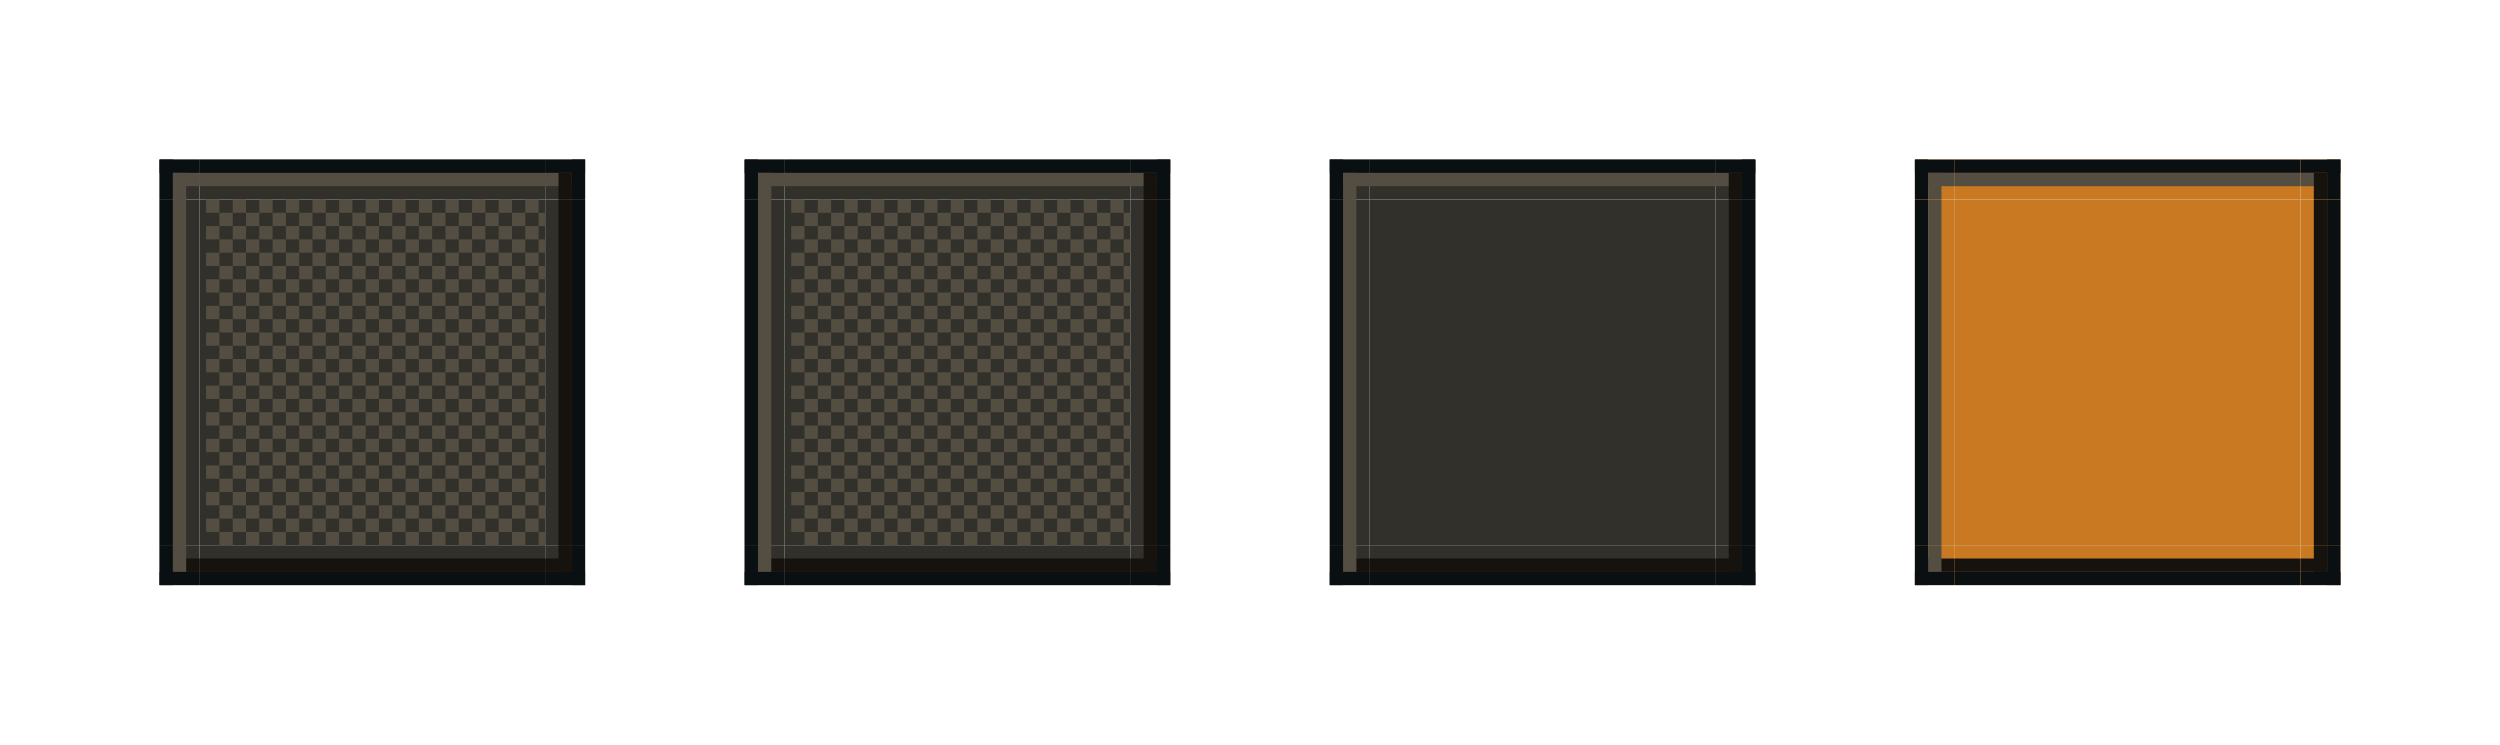
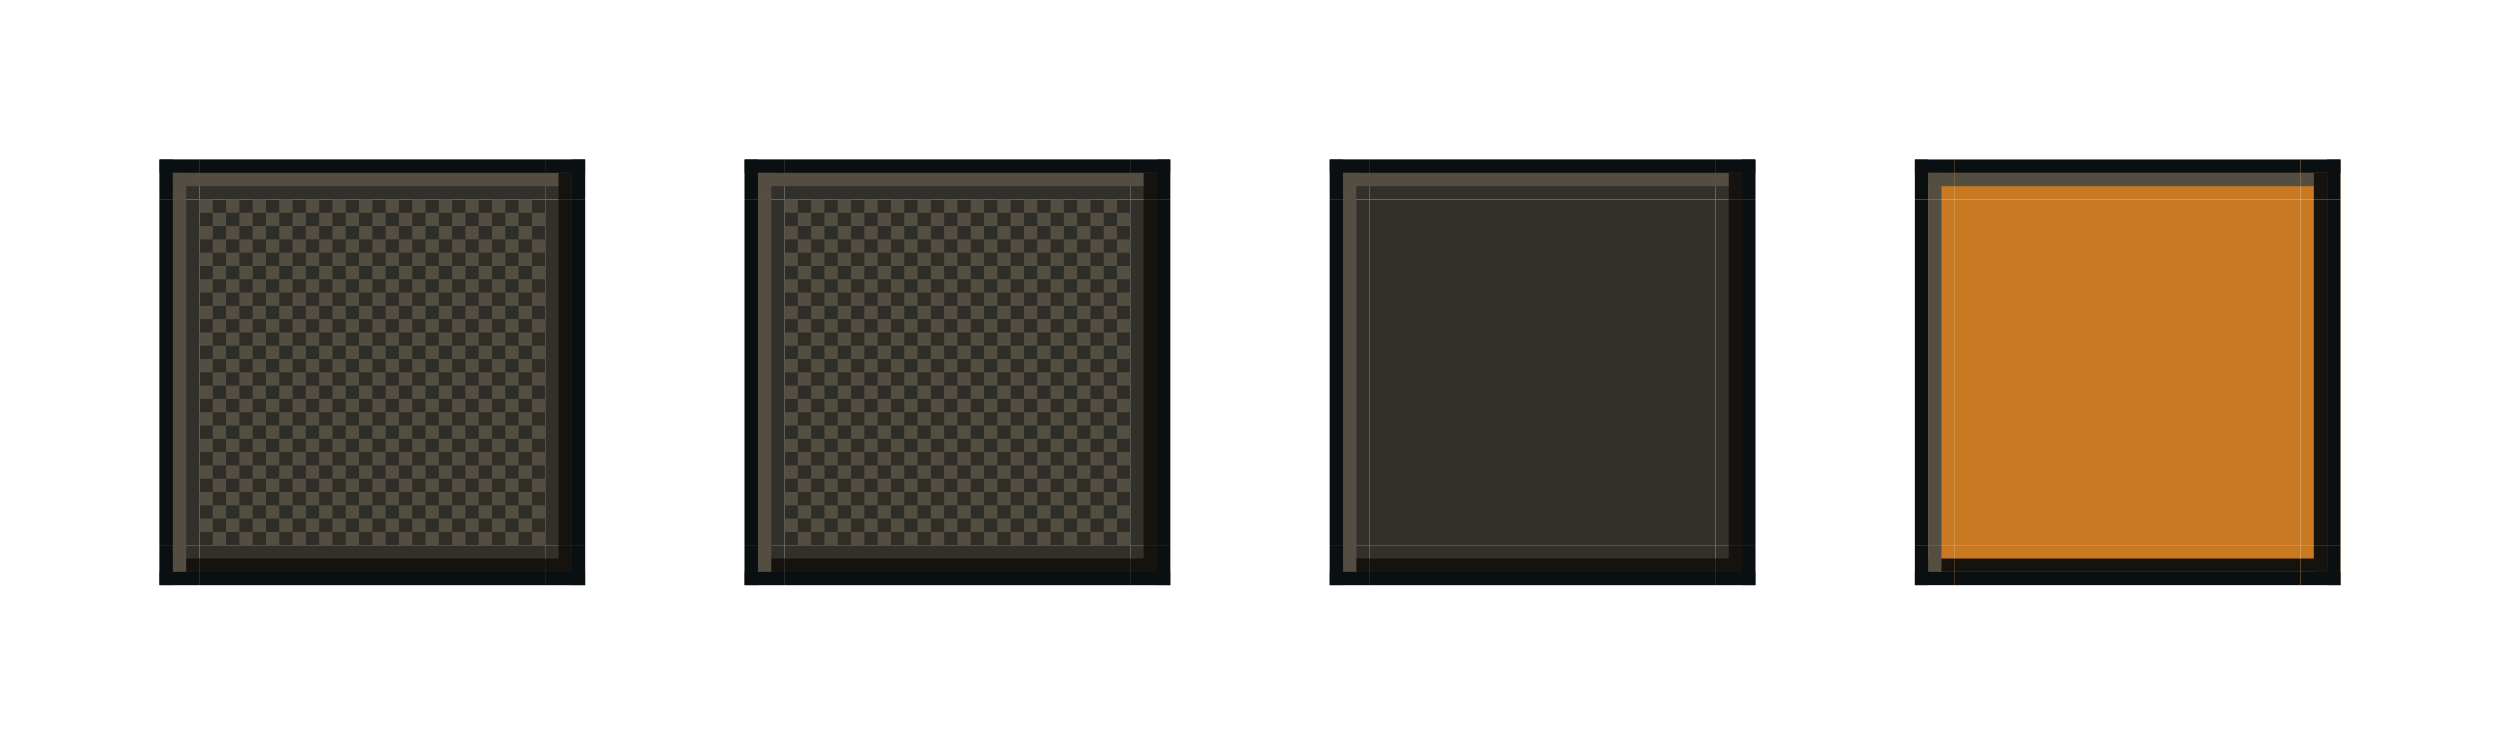
<svg xmlns="http://www.w3.org/2000/svg" width="188" height="56" viewBox="0 0 188 56">
  <defs>
    <style id="current-color-scheme" type="text/css">
      .ColorScheme-Text { color:#0a1012; stop-color:#0a1012; }
      .ColorScheme-Background { color:#32302a; stop-color:#32302a; }
      .ColorScheme-Highlight { color:#96703a; stop-color:#96703a; }
      .ColorScheme-ViewText { color:#0a1012; stop-color:#0a1012; }
      .ColorScheme-ViewBackground { color:#26241e; stop-color:#26241e; }
      .ColorScheme-ViewHover { color:#c87922; stop-color:#c87922; }
      .ColorScheme-ViewFocus { color:#96703a; stop-color:#96703a; }
      .ColorScheme-ButtonText { color:#0a1012; stop-color:#0a1012; }
      .ColorScheme-ButtonBackground { color:#32302a; stop-color:#32302a; }
      .ColorScheme-ButtonHover { color:#c87922; stop-color:#c87922; }
      .ColorScheme-ButtonFocus { color:#96703a; stop-color:#96703a; }
      .ColorScheme-HighlightedText { color:#26241e; stop-color:#26241e; }
      .ColorScheme-ComplementaryBackground { color:#2b2822; stop-color:#2b2822; }
      .ColorScheme-NegativeText { color:#a83232; stop-color:#a83232; }
      .ColorScheme-NeutralText { color:#c87922; stop-color:#c87922; }
      .ColorScheme-PositiveText { color:#39734a; stop-color:#39734a; }
    </style>
  </defs>
  <g id="background-vertical-topleft">
    <rect x="12" y="12" width="3" height="3" class="ColorScheme-Background" style="fill:currentColor;fill-opacity:1;stroke:none" />
    <rect x="12" y="12" width="3" height="1" fill="#0a1012" />
    <rect x="13" y="13" width="2" height="1" fill="#544e42" />
    <rect x="12" y="12" width="1" height="3" fill="#0a1012" />
    <rect x="13" y="13" width="1" height="2" fill="#544e42" />
  </g>
  <g id="background-vertical-top">
    <rect x="15" y="12" width="26" height="3" class="ColorScheme-Background" style="fill:currentColor;fill-opacity:1;stroke:none" />
    <rect x="15" y="12" width="26" height="1" fill="#0a1012" />
    <rect x="15" y="13" width="26" height="1" fill="#544e42" />
  </g>
  <g id="background-vertical-topright">
    <rect x="41" y="12" width="3" height="3" class="ColorScheme-Background" style="fill:currentColor;fill-opacity:1;stroke:none" />
    <rect x="41" y="12" width="3" height="1" fill="#0a1012" />
    <rect x="41" y="13" width="2" height="1" fill="#544e42" />
    <rect x="43" y="12" width="1" height="3" fill="#0a1012" />
    <rect x="42" y="13" width="1" height="2" fill="#16130e" />
  </g>
  <g id="background-vertical-left">
    <rect x="12" y="15" width="3" height="26" class="ColorScheme-Background" style="fill:currentColor;fill-opacity:1;stroke:none" />
    <rect x="12" y="15" width="1" height="26" fill="#0a1012" />
    <rect x="13" y="15" width="1" height="26" fill="#544e42" />
  </g>
  <g id="background-vertical-center">
    <rect x="15" y="15" width="26" height="26" class="ColorScheme-Background" style="fill:currentColor;fill-opacity:1;stroke:none" />
-     <line x1="15.5" y1="15.5" x2="41" y2="15.5" stroke="#544e42" stroke-width="1" stroke-dasharray="1 1" />
-     <line x1="16.5" y1="16.5" x2="41" y2="16.5" stroke="#544e42" stroke-width="1" stroke-dasharray="1 1" />
-     <line x1="15.5" y1="17.5" x2="41" y2="17.5" stroke="#544e42" stroke-width="1" stroke-dasharray="1 1" />
-     <line x1="16.5" y1="18.5" x2="41" y2="18.5" stroke="#544e42" stroke-width="1" stroke-dasharray="1 1" />
-     <line x1="15.5" y1="19.5" x2="41" y2="19.5" stroke="#544e42" stroke-width="1" stroke-dasharray="1 1" />
-     <line x1="16.5" y1="20.5" x2="41" y2="20.5" stroke="#544e42" stroke-width="1" stroke-dasharray="1 1" />
-     <line x1="15.5" y1="21.5" x2="41" y2="21.5" stroke="#544e42" stroke-width="1" stroke-dasharray="1 1" />
-     <line x1="16.5" y1="22.5" x2="41" y2="22.5" stroke="#544e42" stroke-width="1" stroke-dasharray="1 1" />
-     <line x1="15.5" y1="23.5" x2="41" y2="23.5" stroke="#544e42" stroke-width="1" stroke-dasharray="1 1" />
-     <line x1="16.5" y1="24.5" x2="41" y2="24.5" stroke="#544e42" stroke-width="1" stroke-dasharray="1 1" />
-     <line x1="15.5" y1="25.5" x2="41" y2="25.5" stroke="#544e42" stroke-width="1" stroke-dasharray="1 1" />
-     <line x1="16.5" y1="26.5" x2="41" y2="26.5" stroke="#544e42" stroke-width="1" stroke-dasharray="1 1" />
-     <line x1="15.5" y1="27.5" x2="41" y2="27.5" stroke="#544e42" stroke-width="1" stroke-dasharray="1 1" />
-     <line x1="16.5" y1="28.5" x2="41" y2="28.5" stroke="#544e42" stroke-width="1" stroke-dasharray="1 1" />
-     <line x1="15.5" y1="29.5" x2="41" y2="29.5" stroke="#544e42" stroke-width="1" stroke-dasharray="1 1" />
-     <line x1="16.5" y1="30.5" x2="41" y2="30.5" stroke="#544e42" stroke-width="1" stroke-dasharray="1 1" />
-     <line x1="15.5" y1="31.5" x2="41" y2="31.5" stroke="#544e42" stroke-width="1" stroke-dasharray="1 1" />
-     <line x1="16.5" y1="32.5" x2="41" y2="32.5" stroke="#544e42" stroke-width="1" stroke-dasharray="1 1" />
-     <line x1="15.5" y1="33.5" x2="41" y2="33.5" stroke="#544e42" stroke-width="1" stroke-dasharray="1 1" />
-     <line x1="16.5" y1="34.5" x2="41" y2="34.5" stroke="#544e42" stroke-width="1" stroke-dasharray="1 1" />
-     <line x1="15.5" y1="35.5" x2="41" y2="35.5" stroke="#544e42" stroke-width="1" stroke-dasharray="1 1" />
-     <line x1="16.5" y1="36.5" x2="41" y2="36.5" stroke="#544e42" stroke-width="1" stroke-dasharray="1 1" />
-     <line x1="15.5" y1="37.5" x2="41" y2="37.5" stroke="#544e42" stroke-width="1" stroke-dasharray="1 1" />
-     <line x1="16.5" y1="38.5" x2="41" y2="38.5" stroke="#544e42" stroke-width="1" stroke-dasharray="1 1" />
-     <line x1="15.5" y1="39.5" x2="41" y2="39.5" stroke="#544e42" stroke-width="1" stroke-dasharray="1 1" />
-     <line x1="16.5" y1="40.5" x2="41" y2="40.5" stroke="#544e42" stroke-width="1" stroke-dasharray="1 1" />
+     <rect x="15" y="15" width="26" height="26" fill="#000000" opacity="0.07" />
+     <line x1="15" y1="15.5" x2="41" y2="15.5" stroke="#544e42" stroke-width="1" stroke-dasharray="1 1" />
+     <line x1="16" y1="16.5" x2="41" y2="16.5" stroke="#544e42" stroke-width="1" stroke-dasharray="1 1" />
+     <line x1="15" y1="17.5" x2="41" y2="17.5" stroke="#544e42" stroke-width="1" stroke-dasharray="1 1" />
+     <line x1="16" y1="18.5" x2="41" y2="18.5" stroke="#544e42" stroke-width="1" stroke-dasharray="1 1" />
+     <line x1="15" y1="19.5" x2="41" y2="19.5" stroke="#544e42" stroke-width="1" stroke-dasharray="1 1" />
+     <line x1="16" y1="20.5" x2="41" y2="20.5" stroke="#544e42" stroke-width="1" stroke-dasharray="1 1" />
+     <line x1="15" y1="21.5" x2="41" y2="21.5" stroke="#544e42" stroke-width="1" stroke-dasharray="1 1" />
+     <line x1="16" y1="22.5" x2="41" y2="22.5" stroke="#544e42" stroke-width="1" stroke-dasharray="1 1" />
+     <line x1="15" y1="23.5" x2="41" y2="23.5" stroke="#544e42" stroke-width="1" stroke-dasharray="1 1" />
+     <line x1="16" y1="24.5" x2="41" y2="24.5" stroke="#544e42" stroke-width="1" stroke-dasharray="1 1" />
+     <line x1="15" y1="25.5" x2="41" y2="25.5" stroke="#544e42" stroke-width="1" stroke-dasharray="1 1" />
+     <line x1="16" y1="26.5" x2="41" y2="26.5" stroke="#544e42" stroke-width="1" stroke-dasharray="1 1" />
+     <line x1="15" y1="27.5" x2="41" y2="27.5" stroke="#544e42" stroke-width="1" stroke-dasharray="1 1" />
+     <line x1="16" y1="28.5" x2="41" y2="28.5" stroke="#544e42" stroke-width="1" stroke-dasharray="1 1" />
+     <line x1="15" y1="29.5" x2="41" y2="29.5" stroke="#544e42" stroke-width="1" stroke-dasharray="1 1" />
+     <line x1="16" y1="30.5" x2="41" y2="30.5" stroke="#544e42" stroke-width="1" stroke-dasharray="1 1" />
+     <line x1="15" y1="31.5" x2="41" y2="31.5" stroke="#544e42" stroke-width="1" stroke-dasharray="1 1" />
+     <line x1="16" y1="32.5" x2="41" y2="32.5" stroke="#544e42" stroke-width="1" stroke-dasharray="1 1" />
+     <line x1="15" y1="33.5" x2="41" y2="33.5" stroke="#544e42" stroke-width="1" stroke-dasharray="1 1" />
+     <line x1="16" y1="34.5" x2="41" y2="34.5" stroke="#544e42" stroke-width="1" stroke-dasharray="1 1" />
+     <line x1="15" y1="35.5" x2="41" y2="35.5" stroke="#544e42" stroke-width="1" stroke-dasharray="1 1" />
+     <line x1="16" y1="36.5" x2="41" y2="36.5" stroke="#544e42" stroke-width="1" stroke-dasharray="1 1" />
+     <line x1="15" y1="37.5" x2="41" y2="37.5" stroke="#544e42" stroke-width="1" stroke-dasharray="1 1" />
+     <line x1="16" y1="38.5" x2="41" y2="38.5" stroke="#544e42" stroke-width="1" stroke-dasharray="1 1" />
+     <line x1="15" y1="39.5" x2="41" y2="39.5" stroke="#544e42" stroke-width="1" stroke-dasharray="1 1" />
+     <line x1="16" y1="40.5" x2="41" y2="40.5" stroke="#544e42" stroke-width="1" stroke-dasharray="1 1" />
  </g>
  <g id="background-vertical-right">
    <rect x="41" y="15" width="3" height="26" class="ColorScheme-Background" style="fill:currentColor;fill-opacity:1;stroke:none" />
    <rect x="43" y="15" width="1" height="26" fill="#0a1012" />
    <rect x="42" y="15" width="1" height="26" fill="#16130e" />
  </g>
  <g id="background-vertical-bottomleft">
    <rect x="12" y="41" width="3" height="3" class="ColorScheme-Background" style="fill:currentColor;fill-opacity:1;stroke:none" />
    <rect x="12" y="43" width="3" height="1" fill="#0a1012" />
    <rect x="13" y="42" width="2" height="1" fill="#16130e" />
    <rect x="12" y="41" width="1" height="3" fill="#0a1012" />
    <rect x="13" y="41" width="1" height="2" fill="#544e42" />
  </g>
  <g id="background-vertical-bottom">
    <rect x="15" y="41" width="26" height="3" class="ColorScheme-Background" style="fill:currentColor;fill-opacity:1;stroke:none" />
    <rect x="15" y="43" width="26" height="1" fill="#0a1012" />
    <rect x="15" y="42" width="26" height="1" fill="#16130e" />
  </g>
  <g id="background-vertical-bottomright">
    <rect x="41" y="41" width="3" height="3" class="ColorScheme-Background" style="fill:currentColor;fill-opacity:1;stroke:none" />
    <rect x="41" y="43" width="3" height="1" fill="#0a1012" />
    <rect x="41" y="42" width="2" height="1" fill="#16130e" />
    <rect x="43" y="41" width="1" height="3" fill="#0a1012" />
    <rect x="42" y="41" width="1" height="2" fill="#16130e" />
  </g>
  <rect id="background-vertical-hint-scrollbar-size" x="13" y="15" width="6" height="6" fill="#00ff00" opacity="0" />
  <g id="background-horizontal-topleft">
    <rect x="56" y="12" width="3" height="3" class="ColorScheme-Background" style="fill:currentColor;fill-opacity:1;stroke:none" />
    <rect x="56" y="12" width="3" height="1" fill="#0a1012" />
    <rect x="57" y="13" width="2" height="1" fill="#544e42" />
    <rect x="56" y="12" width="1" height="3" fill="#0a1012" />
    <rect x="57" y="13" width="1" height="2" fill="#544e42" />
  </g>
  <g id="background-horizontal-top">
    <rect x="59" y="12" width="26" height="3" class="ColorScheme-Background" style="fill:currentColor;fill-opacity:1;stroke:none" />
    <rect x="59" y="12" width="26" height="1" fill="#0a1012" />
    <rect x="59" y="13" width="26" height="1" fill="#544e42" />
  </g>
  <g id="background-horizontal-topright">
    <rect x="85" y="12" width="3" height="3" class="ColorScheme-Background" style="fill:currentColor;fill-opacity:1;stroke:none" />
    <rect x="85" y="12" width="3" height="1" fill="#0a1012" />
    <rect x="85" y="13" width="2" height="1" fill="#544e42" />
    <rect x="87" y="12" width="1" height="3" fill="#0a1012" />
    <rect x="86" y="13" width="1" height="2" fill="#16130e" />
  </g>
  <g id="background-horizontal-left">
    <rect x="56" y="15" width="3" height="26" class="ColorScheme-Background" style="fill:currentColor;fill-opacity:1;stroke:none" />
    <rect x="56" y="15" width="1" height="26" fill="#0a1012" />
    <rect x="57" y="15" width="1" height="26" fill="#544e42" />
  </g>
  <g id="background-horizontal-center">
    <rect x="59" y="15" width="26" height="26" class="ColorScheme-Background" style="fill:currentColor;fill-opacity:1;stroke:none" />
-     <line x1="59.5" y1="15.5" x2="85" y2="15.5" stroke="#544e42" stroke-width="1" stroke-dasharray="1 1" />
-     <line x1="60.5" y1="16.5" x2="85" y2="16.5" stroke="#544e42" stroke-width="1" stroke-dasharray="1 1" />
-     <line x1="59.5" y1="17.5" x2="85" y2="17.5" stroke="#544e42" stroke-width="1" stroke-dasharray="1 1" />
-     <line x1="60.5" y1="18.5" x2="85" y2="18.5" stroke="#544e42" stroke-width="1" stroke-dasharray="1 1" />
-     <line x1="59.5" y1="19.5" x2="85" y2="19.5" stroke="#544e42" stroke-width="1" stroke-dasharray="1 1" />
-     <line x1="60.5" y1="20.5" x2="85" y2="20.5" stroke="#544e42" stroke-width="1" stroke-dasharray="1 1" />
-     <line x1="59.5" y1="21.5" x2="85" y2="21.5" stroke="#544e42" stroke-width="1" stroke-dasharray="1 1" />
-     <line x1="60.5" y1="22.5" x2="85" y2="22.5" stroke="#544e42" stroke-width="1" stroke-dasharray="1 1" />
-     <line x1="59.5" y1="23.5" x2="85" y2="23.5" stroke="#544e42" stroke-width="1" stroke-dasharray="1 1" />
-     <line x1="60.5" y1="24.5" x2="85" y2="24.5" stroke="#544e42" stroke-width="1" stroke-dasharray="1 1" />
-     <line x1="59.5" y1="25.5" x2="85" y2="25.5" stroke="#544e42" stroke-width="1" stroke-dasharray="1 1" />
-     <line x1="60.5" y1="26.5" x2="85" y2="26.5" stroke="#544e42" stroke-width="1" stroke-dasharray="1 1" />
-     <line x1="59.5" y1="27.5" x2="85" y2="27.5" stroke="#544e42" stroke-width="1" stroke-dasharray="1 1" />
-     <line x1="60.5" y1="28.5" x2="85" y2="28.5" stroke="#544e42" stroke-width="1" stroke-dasharray="1 1" />
-     <line x1="59.5" y1="29.5" x2="85" y2="29.5" stroke="#544e42" stroke-width="1" stroke-dasharray="1 1" />
-     <line x1="60.5" y1="30.5" x2="85" y2="30.5" stroke="#544e42" stroke-width="1" stroke-dasharray="1 1" />
-     <line x1="59.5" y1="31.5" x2="85" y2="31.5" stroke="#544e42" stroke-width="1" stroke-dasharray="1 1" />
-     <line x1="60.5" y1="32.5" x2="85" y2="32.5" stroke="#544e42" stroke-width="1" stroke-dasharray="1 1" />
-     <line x1="59.5" y1="33.5" x2="85" y2="33.5" stroke="#544e42" stroke-width="1" stroke-dasharray="1 1" />
-     <line x1="60.5" y1="34.5" x2="85" y2="34.5" stroke="#544e42" stroke-width="1" stroke-dasharray="1 1" />
-     <line x1="59.5" y1="35.5" x2="85" y2="35.5" stroke="#544e42" stroke-width="1" stroke-dasharray="1 1" />
-     <line x1="60.5" y1="36.5" x2="85" y2="36.5" stroke="#544e42" stroke-width="1" stroke-dasharray="1 1" />
-     <line x1="59.5" y1="37.5" x2="85" y2="37.5" stroke="#544e42" stroke-width="1" stroke-dasharray="1 1" />
-     <line x1="60.5" y1="38.5" x2="85" y2="38.5" stroke="#544e42" stroke-width="1" stroke-dasharray="1 1" />
-     <line x1="59.5" y1="39.5" x2="85" y2="39.5" stroke="#544e42" stroke-width="1" stroke-dasharray="1 1" />
-     <line x1="60.5" y1="40.5" x2="85" y2="40.5" stroke="#544e42" stroke-width="1" stroke-dasharray="1 1" />
+     <rect x="59" y="15" width="26" height="26" fill="#000000" opacity="0.07" />
+     <line x1="59" y1="15.5" x2="85" y2="15.5" stroke="#544e42" stroke-width="1" stroke-dasharray="1 1" />
+     <line x1="60" y1="16.5" x2="85" y2="16.5" stroke="#544e42" stroke-width="1" stroke-dasharray="1 1" />
+     <line x1="59" y1="17.5" x2="85" y2="17.5" stroke="#544e42" stroke-width="1" stroke-dasharray="1 1" />
+     <line x1="60" y1="18.5" x2="85" y2="18.5" stroke="#544e42" stroke-width="1" stroke-dasharray="1 1" />
+     <line x1="59" y1="19.5" x2="85" y2="19.5" stroke="#544e42" stroke-width="1" stroke-dasharray="1 1" />
+     <line x1="60" y1="20.5" x2="85" y2="20.5" stroke="#544e42" stroke-width="1" stroke-dasharray="1 1" />
+     <line x1="59" y1="21.5" x2="85" y2="21.5" stroke="#544e42" stroke-width="1" stroke-dasharray="1 1" />
+     <line x1="60" y1="22.5" x2="85" y2="22.5" stroke="#544e42" stroke-width="1" stroke-dasharray="1 1" />
+     <line x1="59" y1="23.5" x2="85" y2="23.5" stroke="#544e42" stroke-width="1" stroke-dasharray="1 1" />
+     <line x1="60" y1="24.5" x2="85" y2="24.5" stroke="#544e42" stroke-width="1" stroke-dasharray="1 1" />
+     <line x1="59" y1="25.5" x2="85" y2="25.5" stroke="#544e42" stroke-width="1" stroke-dasharray="1 1" />
+     <line x1="60" y1="26.5" x2="85" y2="26.5" stroke="#544e42" stroke-width="1" stroke-dasharray="1 1" />
+     <line x1="59" y1="27.5" x2="85" y2="27.5" stroke="#544e42" stroke-width="1" stroke-dasharray="1 1" />
+     <line x1="60" y1="28.5" x2="85" y2="28.5" stroke="#544e42" stroke-width="1" stroke-dasharray="1 1" />
+     <line x1="59" y1="29.5" x2="85" y2="29.5" stroke="#544e42" stroke-width="1" stroke-dasharray="1 1" />
+     <line x1="60" y1="30.5" x2="85" y2="30.5" stroke="#544e42" stroke-width="1" stroke-dasharray="1 1" />
+     <line x1="59" y1="31.5" x2="85" y2="31.5" stroke="#544e42" stroke-width="1" stroke-dasharray="1 1" />
+     <line x1="60" y1="32.5" x2="85" y2="32.5" stroke="#544e42" stroke-width="1" stroke-dasharray="1 1" />
+     <line x1="59" y1="33.5" x2="85" y2="33.5" stroke="#544e42" stroke-width="1" stroke-dasharray="1 1" />
+     <line x1="60" y1="34.5" x2="85" y2="34.5" stroke="#544e42" stroke-width="1" stroke-dasharray="1 1" />
+     <line x1="59" y1="35.5" x2="85" y2="35.5" stroke="#544e42" stroke-width="1" stroke-dasharray="1 1" />
+     <line x1="60" y1="36.5" x2="85" y2="36.5" stroke="#544e42" stroke-width="1" stroke-dasharray="1 1" />
+     <line x1="59" y1="37.5" x2="85" y2="37.5" stroke="#544e42" stroke-width="1" stroke-dasharray="1 1" />
+     <line x1="60" y1="38.5" x2="85" y2="38.5" stroke="#544e42" stroke-width="1" stroke-dasharray="1 1" />
+     <line x1="59" y1="39.5" x2="85" y2="39.5" stroke="#544e42" stroke-width="1" stroke-dasharray="1 1" />
+     <line x1="60" y1="40.5" x2="85" y2="40.5" stroke="#544e42" stroke-width="1" stroke-dasharray="1 1" />
  </g>
  <g id="background-horizontal-right">
    <rect x="85" y="15" width="3" height="26" class="ColorScheme-Background" style="fill:currentColor;fill-opacity:1;stroke:none" />
    <rect x="87" y="15" width="1" height="26" fill="#0a1012" />
    <rect x="86" y="15" width="1" height="26" fill="#16130e" />
  </g>
  <g id="background-horizontal-bottomleft">
    <rect x="56" y="41" width="3" height="3" class="ColorScheme-Background" style="fill:currentColor;fill-opacity:1;stroke:none" />
    <rect x="56" y="43" width="3" height="1" fill="#0a1012" />
    <rect x="57" y="42" width="2" height="1" fill="#16130e" />
    <rect x="56" y="41" width="1" height="3" fill="#0a1012" />
    <rect x="57" y="41" width="1" height="2" fill="#544e42" />
  </g>
  <g id="background-horizontal-bottom">
    <rect x="59" y="41" width="26" height="3" class="ColorScheme-Background" style="fill:currentColor;fill-opacity:1;stroke:none" />
    <rect x="59" y="43" width="26" height="1" fill="#0a1012" />
    <rect x="59" y="42" width="26" height="1" fill="#16130e" />
  </g>
  <g id="background-horizontal-bottomright">
    <rect x="85" y="41" width="3" height="3" class="ColorScheme-Background" style="fill:currentColor;fill-opacity:1;stroke:none" />
    <rect x="85" y="43" width="3" height="1" fill="#0a1012" />
    <rect x="85" y="42" width="2" height="1" fill="#16130e" />
    <rect x="87" y="41" width="1" height="3" fill="#0a1012" />
    <rect x="86" y="41" width="1" height="2" fill="#16130e" />
  </g>
  <rect id="background-horizontal-hint-scrollbar-size" x="57" y="15" width="6" height="6" fill="#00ff00" opacity="0" />
  <g id="slider-topleft">
    <rect x="100" y="12" width="3" height="3" class="ColorScheme-Background" style="fill:currentColor;fill-opacity:1;stroke:none" />
    <rect x="100" y="12" width="3" height="1" fill="#0a1012" />
    <rect x="101" y="13" width="2" height="1" fill="#544e42" />
    <rect x="100" y="12" width="1" height="3" fill="#0a1012" />
    <rect x="101" y="13" width="1" height="2" fill="#544e42" />
  </g>
  <g id="slider-top">
    <rect x="103" y="12" width="26" height="3" class="ColorScheme-Background" style="fill:currentColor;fill-opacity:1;stroke:none" />
    <rect x="103" y="12" width="26" height="1" fill="#0a1012" />
    <rect x="103" y="13" width="26" height="1" fill="#544e42" />
  </g>
  <g id="slider-topright">
    <rect x="129" y="12" width="3" height="3" class="ColorScheme-Background" style="fill:currentColor;fill-opacity:1;stroke:none" />
    <rect x="129" y="12" width="3" height="1" fill="#0a1012" />
    <rect x="129" y="13" width="2" height="1" fill="#544e42" />
    <rect x="131" y="12" width="1" height="3" fill="#0a1012" />
    <rect x="130" y="13" width="1" height="2" fill="#16130e" />
  </g>
  <g id="slider-left">
    <rect x="100" y="15" width="3" height="26" class="ColorScheme-Background" style="fill:currentColor;fill-opacity:1;stroke:none" />
    <rect x="100" y="15" width="1" height="26" fill="#0a1012" />
    <rect x="101" y="15" width="1" height="26" fill="#544e42" />
  </g>
  <g id="slider-center">
    <rect x="103" y="15" width="26" height="26" class="ColorScheme-Background" style="fill:currentColor;fill-opacity:1;stroke:none" />
  </g>
  <g id="slider-right">
    <rect x="129" y="15" width="3" height="26" class="ColorScheme-Background" style="fill:currentColor;fill-opacity:1;stroke:none" />
    <rect x="131" y="15" width="1" height="26" fill="#0a1012" />
    <rect x="130" y="15" width="1" height="26" fill="#16130e" />
  </g>
  <g id="slider-bottomleft">
    <rect x="100" y="41" width="3" height="3" class="ColorScheme-Background" style="fill:currentColor;fill-opacity:1;stroke:none" />
    <rect x="100" y="43" width="3" height="1" fill="#0a1012" />
    <rect x="101" y="42" width="2" height="1" fill="#16130e" />
    <rect x="100" y="41" width="1" height="3" fill="#0a1012" />
    <rect x="101" y="41" width="1" height="2" fill="#544e42" />
  </g>
  <g id="slider-bottom">
    <rect x="103" y="41" width="26" height="3" class="ColorScheme-Background" style="fill:currentColor;fill-opacity:1;stroke:none" />
    <rect x="103" y="43" width="26" height="1" fill="#0a1012" />
    <rect x="103" y="42" width="26" height="1" fill="#16130e" />
  </g>
  <g id="slider-bottomright">
    <rect x="129" y="41" width="3" height="3" class="ColorScheme-Background" style="fill:currentColor;fill-opacity:1;stroke:none" />
    <rect x="129" y="43" width="3" height="1" fill="#0a1012" />
    <rect x="129" y="42" width="2" height="1" fill="#16130e" />
    <rect x="131" y="41" width="1" height="3" fill="#0a1012" />
    <rect x="130" y="41" width="1" height="2" fill="#16130e" />
  </g>
  <rect id="slider-hint-scrollbar-size" x="101" y="15" width="6" height="6" fill="#00ff00" opacity="0" />
  <g id="mouseover-slider-topleft">
    <rect x="144" y="12" width="3" height="3" class="ColorScheme-ButtonHover" style="fill:currentColor;fill-opacity:1;stroke:none" />
    <rect x="144" y="12" width="3" height="1" fill="#0a1012" />
    <rect x="145" y="13" width="2" height="1" fill="#544e42" />
    <rect x="144" y="12" width="1" height="3" fill="#0a1012" />
    <rect x="145" y="13" width="1" height="2" fill="#544e42" />
  </g>
  <g id="mouseover-slider-top">
    <rect x="147" y="12" width="26" height="3" class="ColorScheme-ButtonHover" style="fill:currentColor;fill-opacity:1;stroke:none" />
    <rect x="147" y="12" width="26" height="1" fill="#0a1012" />
    <rect x="147" y="13" width="26" height="1" fill="#544e42" />
  </g>
  <g id="mouseover-slider-topright">
    <rect x="173" y="12" width="3" height="3" class="ColorScheme-ButtonHover" style="fill:currentColor;fill-opacity:1;stroke:none" />
    <rect x="173" y="12" width="3" height="1" fill="#0a1012" />
    <rect x="173" y="13" width="2" height="1" fill="#544e42" />
    <rect x="175" y="12" width="1" height="3" fill="#0a1012" />
    <rect x="174" y="13" width="1" height="2" fill="#16130e" />
  </g>
  <g id="mouseover-slider-left">
    <rect x="144" y="15" width="3" height="26" class="ColorScheme-ButtonHover" style="fill:currentColor;fill-opacity:1;stroke:none" />
    <rect x="144" y="15" width="1" height="26" fill="#0a1012" />
    <rect x="145" y="15" width="1" height="26" fill="#544e42" />
  </g>
  <g id="mouseover-slider-center">
    <rect x="147" y="15" width="26" height="26" class="ColorScheme-ButtonHover" style="fill:currentColor;fill-opacity:1;stroke:none" />
  </g>
  <g id="mouseover-slider-right">
    <rect x="173" y="15" width="3" height="26" class="ColorScheme-ButtonHover" style="fill:currentColor;fill-opacity:1;stroke:none" />
    <rect x="175" y="15" width="1" height="26" fill="#0a1012" />
    <rect x="174" y="15" width="1" height="26" fill="#16130e" />
  </g>
  <g id="mouseover-slider-bottomleft">
    <rect x="144" y="41" width="3" height="3" class="ColorScheme-ButtonHover" style="fill:currentColor;fill-opacity:1;stroke:none" />
    <rect x="144" y="43" width="3" height="1" fill="#0a1012" />
    <rect x="145" y="42" width="2" height="1" fill="#16130e" />
    <rect x="144" y="41" width="1" height="3" fill="#0a1012" />
    <rect x="145" y="41" width="1" height="2" fill="#544e42" />
  </g>
  <g id="mouseover-slider-bottom">
    <rect x="147" y="41" width="26" height="3" class="ColorScheme-ButtonHover" style="fill:currentColor;fill-opacity:1;stroke:none" />
    <rect x="147" y="43" width="26" height="1" fill="#0a1012" />
    <rect x="147" y="42" width="26" height="1" fill="#16130e" />
  </g>
  <g id="mouseover-slider-bottomright">
    <rect x="173" y="41" width="3" height="3" class="ColorScheme-ButtonHover" style="fill:currentColor;fill-opacity:1;stroke:none" />
    <rect x="173" y="43" width="3" height="1" fill="#0a1012" />
    <rect x="173" y="42" width="2" height="1" fill="#16130e" />
    <rect x="175" y="41" width="1" height="3" fill="#0a1012" />
    <rect x="174" y="41" width="1" height="2" fill="#16130e" />
  </g>
  <rect id="mouseover-slider-hint-scrollbar-size" x="145" y="15" width="6" height="6" fill="#00ff00" opacity="0" />
  <rect id="hint-tile-center" x="0" y="-4" width="2" height="2" opacity="0" />
</svg>
